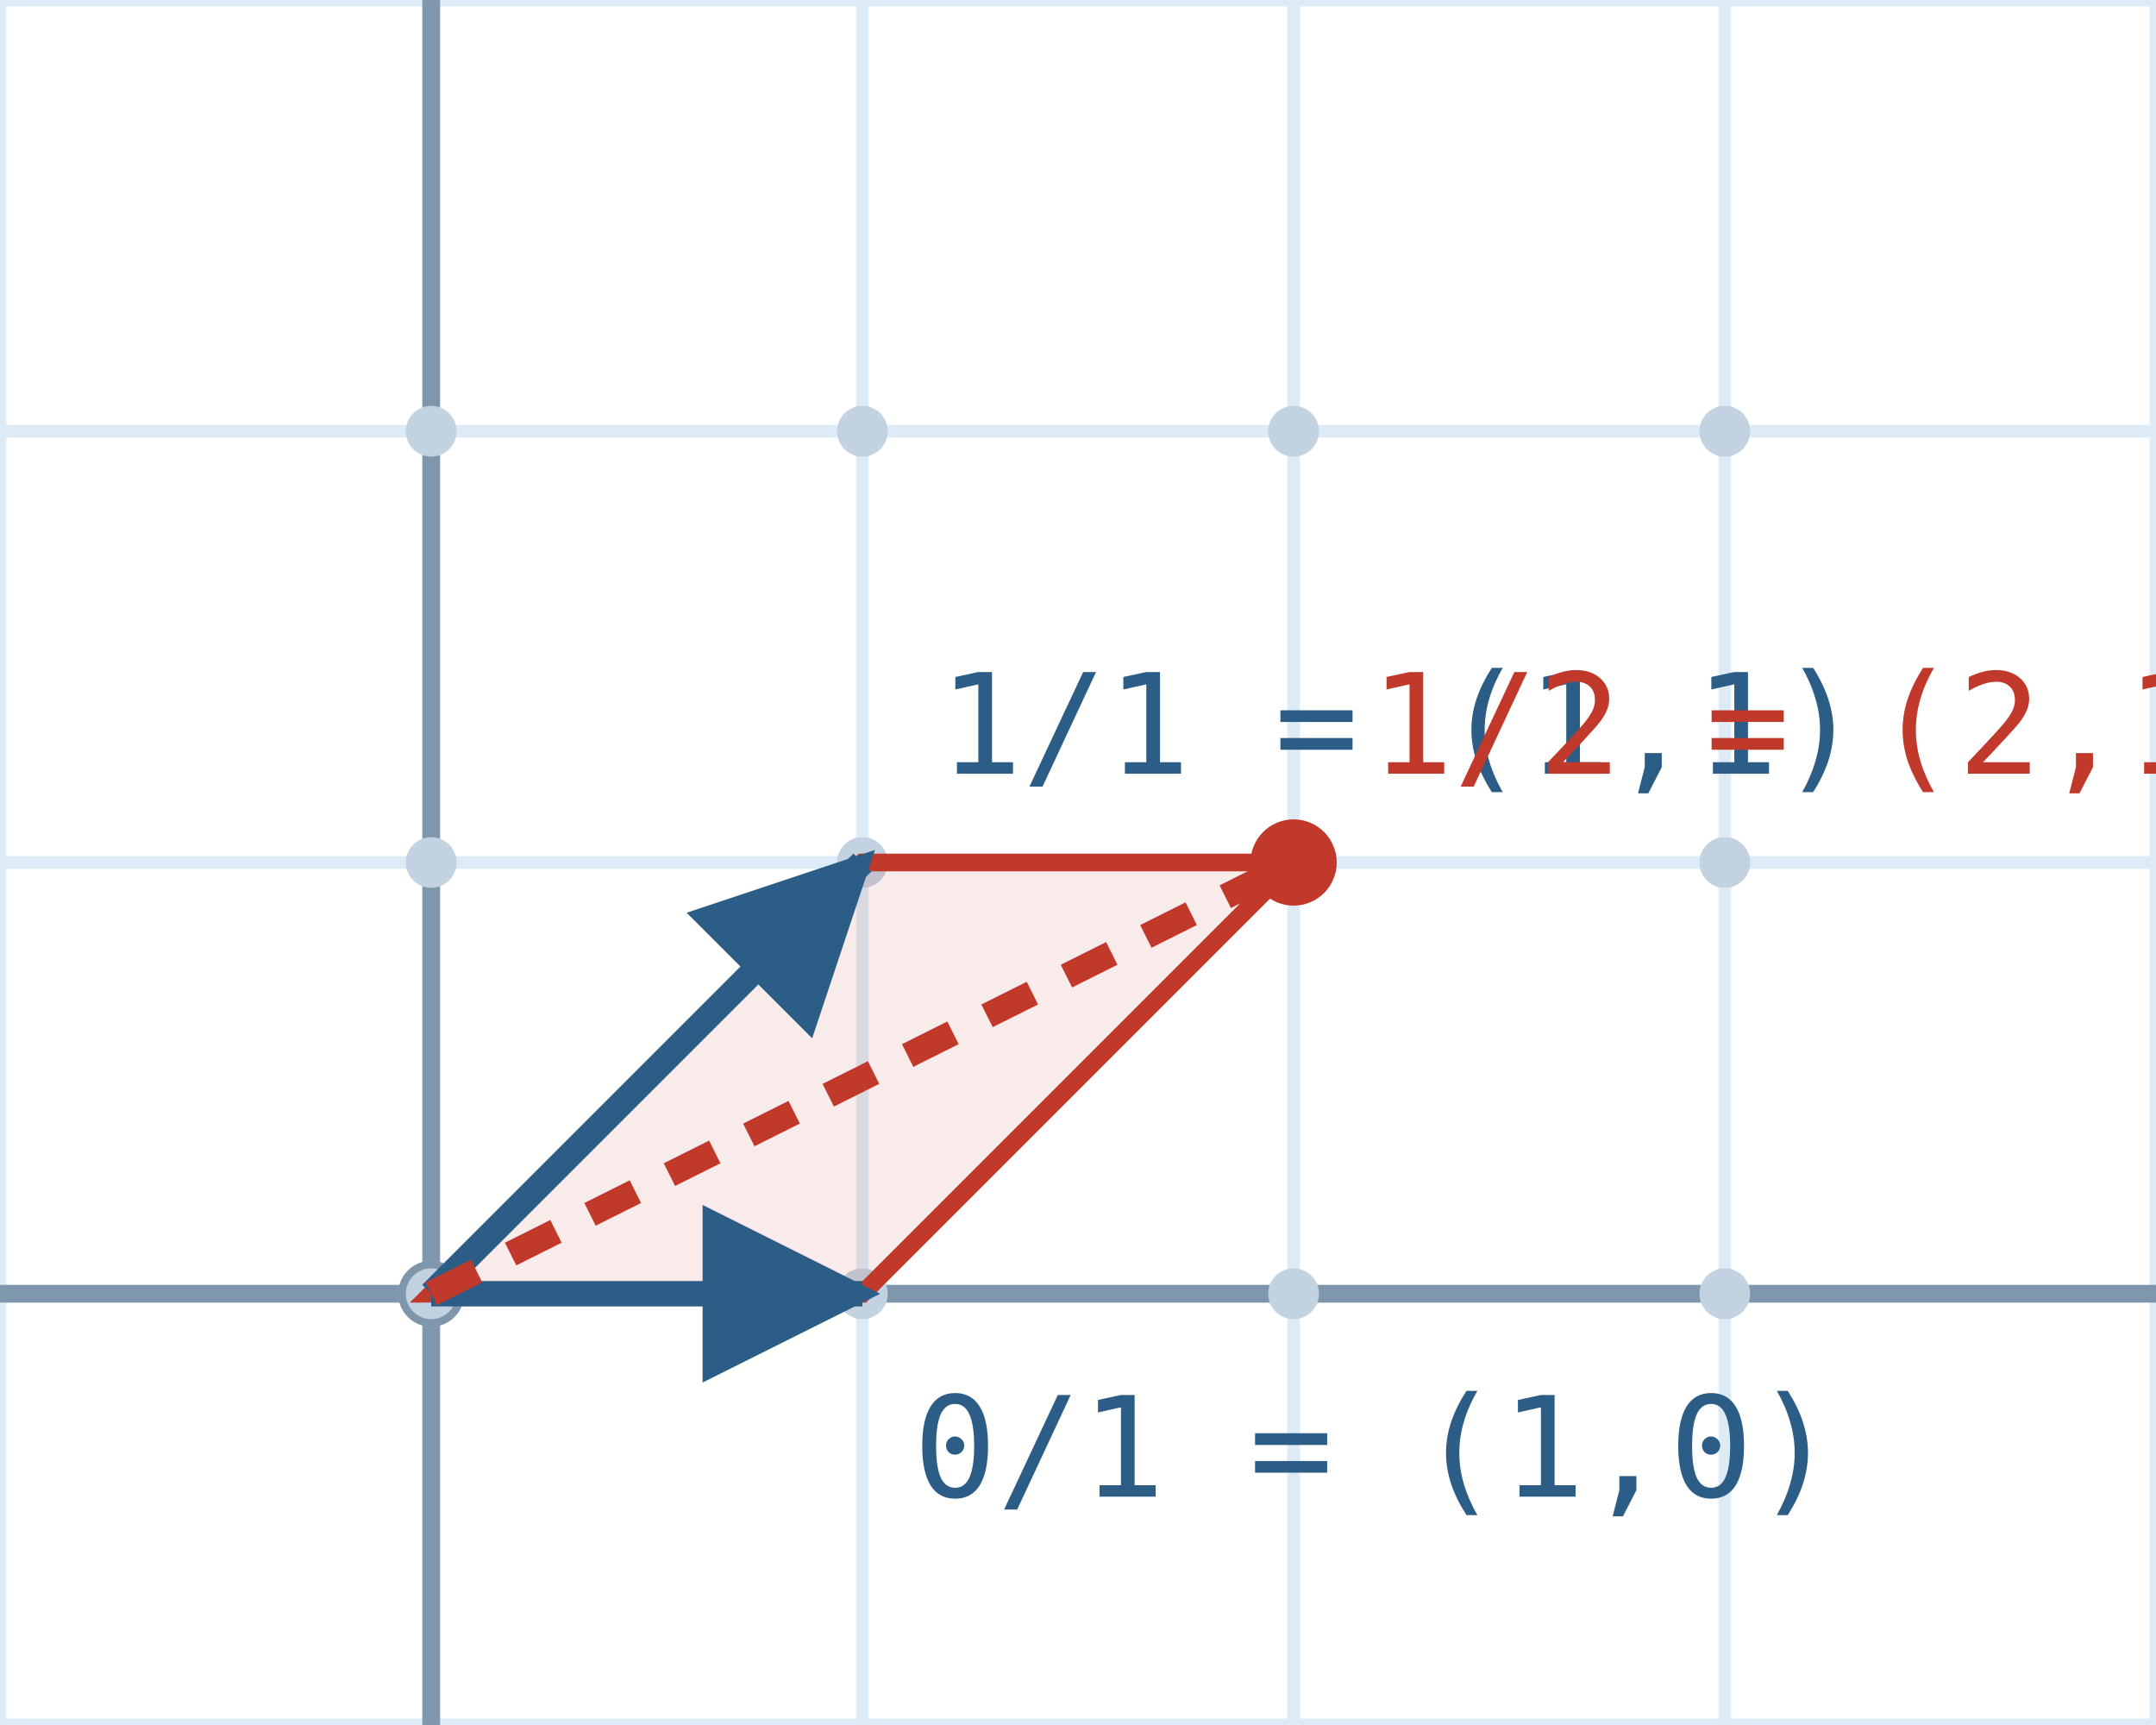
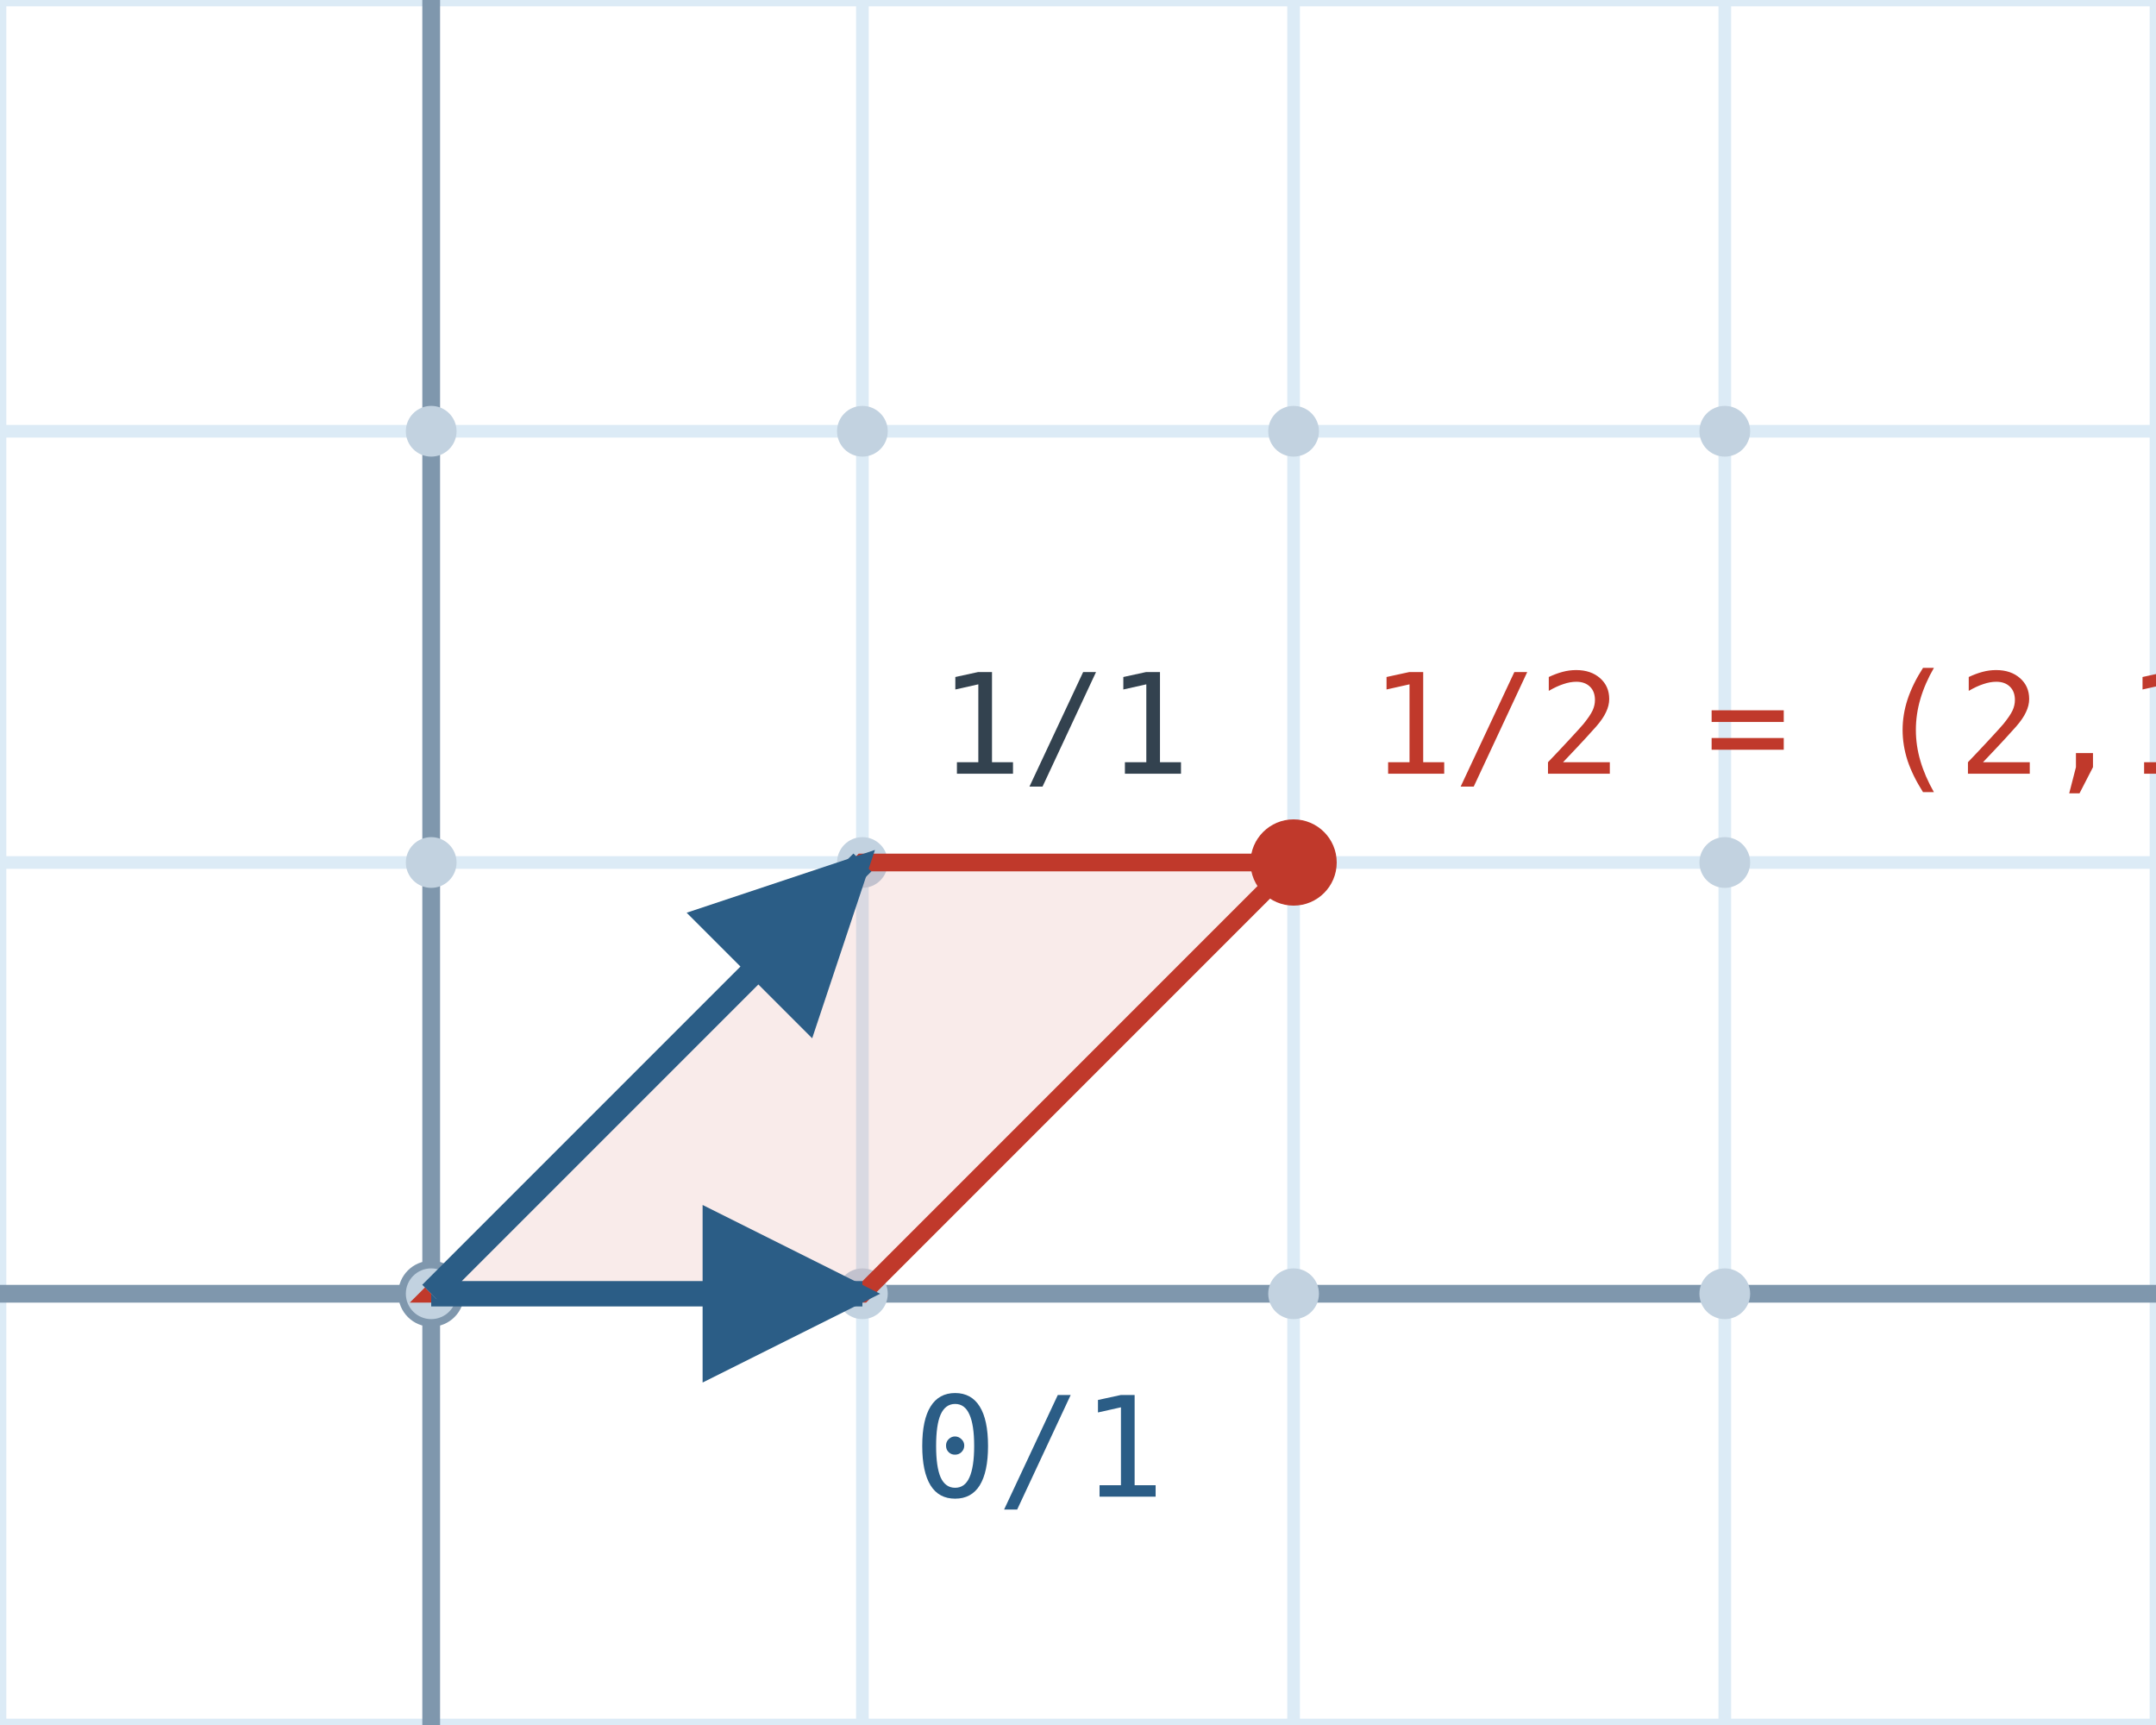
<svg xmlns="http://www.w3.org/2000/svg" viewBox="0 0 170 136" width="170" height="136" class="gp">
  <defs>
    <marker id="arrow" viewBox="0 0 10 10" refX="9" refY="5" markerWidth="7" markerHeight="7" orient="auto-start-reverse">
      <path d="M0,0 L10,5 L0,10 z" class="arrowhead" />
    </marker>
  </defs>
  <style>
.gp { background:#ffffff; font-family:ui-monospace,Menlo,Consolas,monospace; }
- .min { stroke:#dcebf6; stroke-width:1; }
- .maj { stroke:#bcd6ec; stroke-width:1; }
- .axis { stroke:#7f97ad; stroke-width:1.4; }
- .origin { fill:#7f97ad; }
- .latt { fill:#c2d2e0; }
- .dot { fill:#33424f; }
- .mark { fill:#2b5d86; }
- .tip { fill:#c0392b; }
- .vec { stroke:#2b5d86; stroke-width:2; fill:none; }
- .vec2 { stroke:#c0392b; stroke-width:2; stroke-dasharray:4 3; fill:none; }
- .edge { stroke:#33424f; stroke-width:1.6; }
- .cell { fill:rgba(43,93,134,0.12); stroke:#2b5d86; stroke-width:1.6; }
- .cell2 { fill:rgba(192,57,43,0.10); stroke:#c0392b; stroke-width:1.4; }
- .path { stroke:#c0392b; stroke-width:1.8; fill:none; }
- .curve { stroke:#2b5d86; stroke-width:1.8; fill:none; }
- .diag { stroke:#7f97ad; stroke-width:1.4; fill:none; stroke-dasharray:5 3; }
- .arrowhead { fill:#2b5d86; }
- .label { fill:#33424f; font-size:11px; }
- .label.r { fill:#c0392b; }
- .label.b { fill:#2b5d86; }
+ .gp .min { stroke:#dcebf6; stroke-width:1; }
+ .gp .maj { stroke:#bcd6ec; stroke-width:1; }
+ .gp .axis { stroke:#7f97ad; stroke-width:1.4; }
+ .gp .origin { fill:#7f97ad; }
+ .gp .latt { fill:#c2d2e0; }
+ .gp .dot { fill:#33424f; }
+ .gp .mark { fill:#2b5d86; }
+ .gp .tip { fill:#c0392b; }
+ .gp .vec { stroke:#2b5d86; stroke-width:2; fill:none; }
+ .gp .vec2 { stroke:#c0392b; stroke-width:2; stroke-dasharray:4 3; fill:none; }
+ .gp .edge { stroke:#33424f; stroke-width:1.6; }
+ .gp .cell { fill:rgba(43,93,134,0.12); stroke:#2b5d86; stroke-width:1.6; }
+ .gp .cell2 { fill:rgba(192,57,43,0.10); stroke:#c0392b; stroke-width:1.4; }
+ .gp .ghost { fill:none; stroke:#9fb3c6; stroke-width:1.2; stroke-dasharray:4 3; }
+ .gp .path { stroke:#c0392b; stroke-width:1.8; fill:none; }
+ .gp .curve { stroke:#2b5d86; stroke-width:1.8; fill:none; }
+ .gp .diag { stroke:#7f97ad; stroke-width:1.4; fill:none; stroke-dasharray:5 3; }
+ .gp .arrowhead { fill:#2b5d86; }
+ .gp .label { fill:#33424f; font-size:11px; }
+ .gp .label.r { fill:#c0392b; }
+ .gp .label.b { fill:#2b5d86; }
</style>
  <line x1="0" y1="-0" x2="0" y2="136" class="min" />
  <line x1="34" y1="-0" x2="34" y2="136" class="maj" />
  <line x1="68" y1="-0" x2="68" y2="136" class="min" />
  <line x1="102" y1="-0" x2="102" y2="136" class="min" />
  <line x1="136" y1="-0" x2="136" y2="136" class="min" />
  <line x1="170" y1="-0" x2="170" y2="136" class="min" />
  <line x1="0" y1="136" x2="170" y2="136" class="min" />
  <line x1="0" y1="102" x2="170" y2="102" class="maj" />
  <line x1="0" y1="68" x2="170" y2="68" class="min" />
  <line x1="0" y1="34" x2="170" y2="34" class="min" />
  <line x1="0" y1="-0" x2="170" y2="-0" class="min" />
  <line x1="0" y1="102" x2="170" y2="102" class="axis" />
  <line x1="34" y1="-0" x2="34" y2="136" class="axis" />
  <circle cx="34" cy="102" r="2.6" class="origin" />
  <circle cx="34" cy="102" r="2" class="latt" />
  <circle cx="34" cy="68" r="2" class="latt" />
  <circle cx="34" cy="34" r="2" class="latt" />
  <circle cx="68" cy="102" r="2" class="latt" />
  <circle cx="68" cy="68" r="2" class="latt" />
  <circle cx="68" cy="34" r="2" class="latt" />
  <circle cx="102" cy="102" r="2" class="latt" />
  <circle cx="102" cy="68" r="2" class="latt" />
  <circle cx="102" cy="34" r="2" class="latt" />
  <circle cx="136" cy="102" r="2" class="latt" />
  <circle cx="136" cy="68" r="2" class="latt" />
  <circle cx="136" cy="34" r="2" class="latt" />
  <polygon points="34,102 68,102 102,68 68,68" class="cell2" />
  <line x1="34" y1="102" x2="68" y2="102" class="vec" marker-end="url(#arrow)" />
-   <line x1="34" y1="102" x2="68" y2="68" class="vec" marker-end="url(#arrow)" />
-   <line x1="34" y1="102" x2="102" y2="68" class="vec2" />
+   <polygon points="34,102 68,68" class="ghost" />
+   <line x1="34" y1="102" x2="68" y2="68" class="vec" marker-end="url(#arrow)">
+     <animate attributeName="x2" dur="4.0s" values="68;102;68" repeatCount="indefinite" />
+     <animate attributeName="y2" dur="4.0s" values="68;68;68" repeatCount="indefinite" />
+   </line>
  <circle cx="102" cy="68" r="3.4" class="tip" />
-   <text x="72" y="118" text-anchor="start" class="label b">0/1 = (1,0)</text>
-   <text x="74" y="61" text-anchor="start" class="label b">1/1 = (1,1)</text>
+   <text x="72" y="118" text-anchor="start" class="label b">0/1</text>
+   <text x="74" y="61" text-anchor="start" class="label">1/1</text>
  <text x="108" y="61" text-anchor="start" class="label r">1/2 = (2,1)</text>
</svg>
